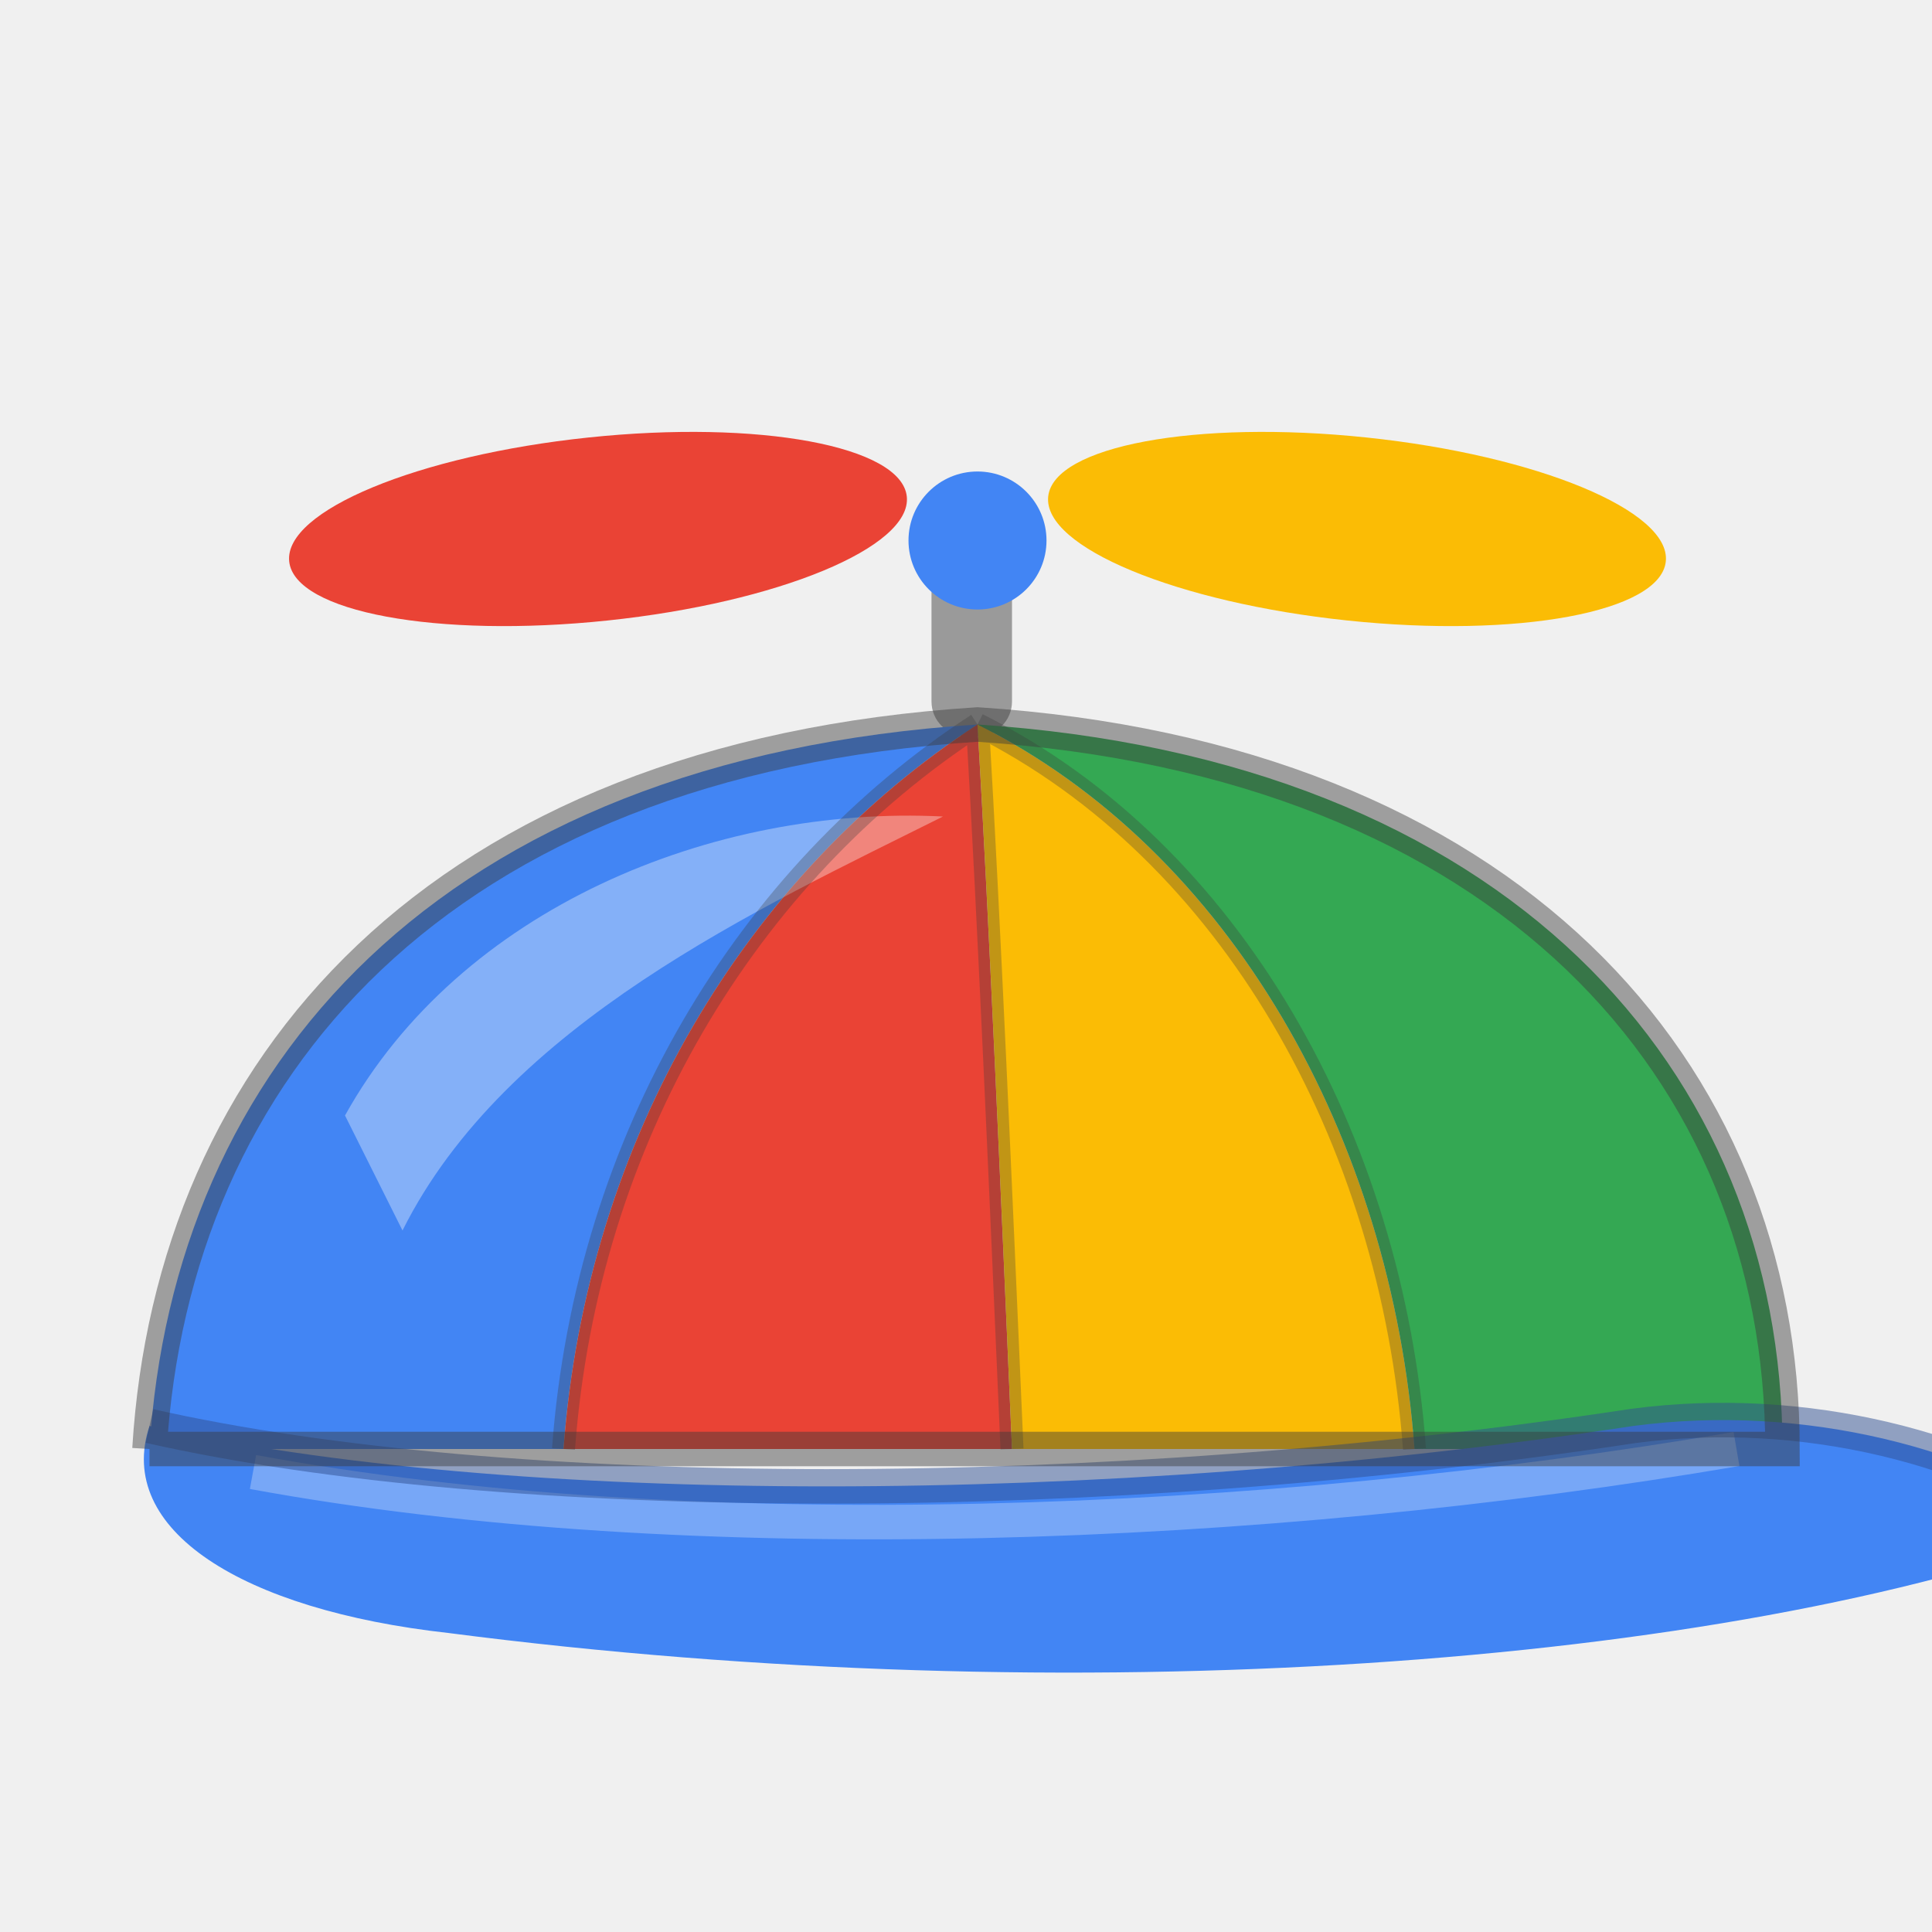
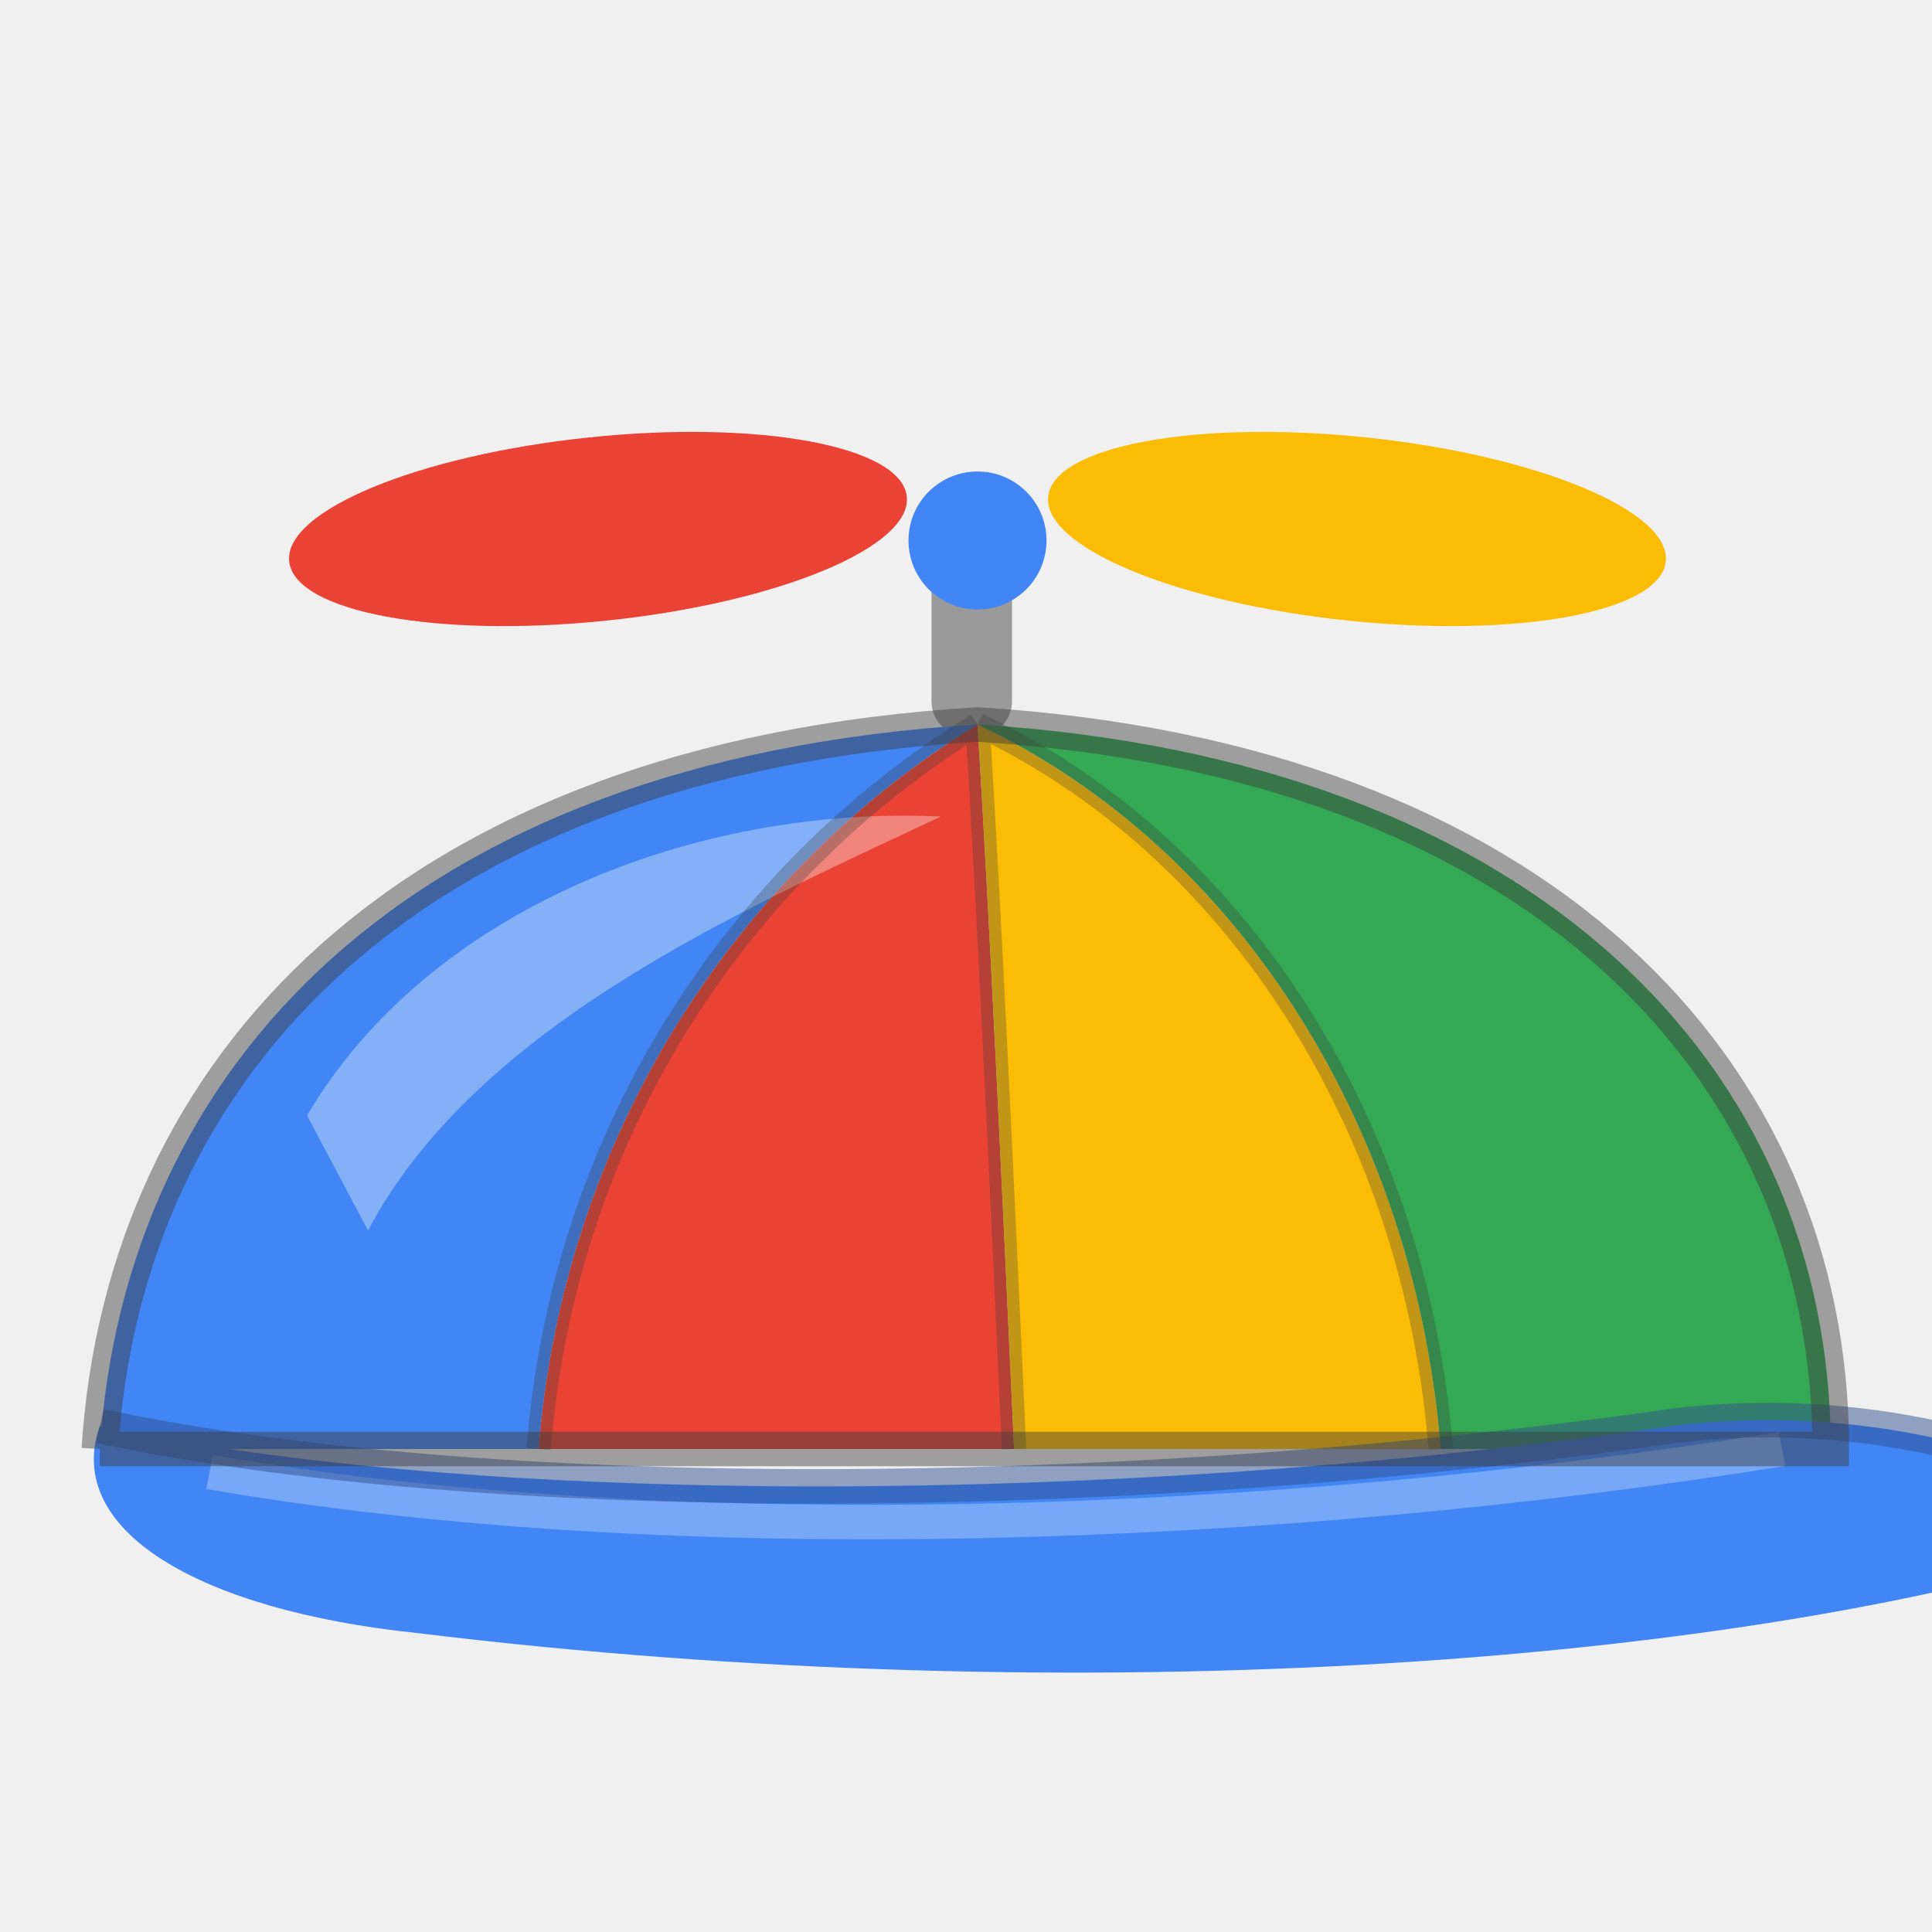
<svg xmlns="http://www.w3.org/2000/svg" viewBox="18 -37 168 168">
  <rect x="99" y="9" width="7" height="18" rx="3" fill="#9a9a9a" />
  <g>
    <ellipse cx="70" cy="9" rx="27" ry="8" fill="#EA4335" transform="rotate(-6 70 9)" />
    <ellipse cx="136" cy="9" rx="27" ry="8" fill="#FBBC05" transform="rotate(6 136 9)" />
  </g>
  <circle cx="103" cy="10" r="6" fill="#4285F4" />
-   <path d="M103 26 C56 29 33 56 31 89 L67 89 C69 62 83 39 103 26 Z" fill="#4285F4" />
-   <path d="M103 26 C83 39 69 62 67 89 L106 89 C105 66 104 43 103 26 Z" fill="#EA4335" />
-   <path d="M103 26 C104 43 105 66 106 89 L141 89 C139 62 125 37 103 26 Z" fill="#FBBC05" />
-   <path d="M103 26 C125 37 139 62 141 89 L173 89 C173 56 149 29 103 26 Z" fill="#34A853" />
-   <path d="M31 87 C62 94 114 94 160 87 C175 85 190 89 200 96 C168 108 111 112 57 105 C39 103 28 96 31 87 Z" fill="#4285F4" />
-   <path d="M40 91 C78 98 128 96 169 89" fill="none" stroke="#ffffff" stroke-width="3" opacity="0.28" />
-   <path d="M31 87 C62 94 114 94 160 87 C175 85 190 89 200 96" fill="none" stroke="#2f4f91" stroke-width="3" opacity="0.5" />
-   <path d="M48 60 C58 42 80 33 100 34 C84 42 62 52 53 70 Z" fill="#ffffff" opacity="0.35" />
-   <path d="M31 89 C33 56 56 29 103 26 C149 29 173 56 173 89 L31 89" fill="none" stroke="#3a3a3a" stroke-width="3" opacity="0.45" />
-   <path d="M103 26 C83 39 69 62 67 89 M103 26 C104 43 105 66 106 89 M103 26 C125 37 139 62 141 89" fill="none" stroke="#3a3a3a" stroke-width="2" opacity="0.3" />
+   <g transform="translate(103 0) scale(1.06 1) translate(-103 0)">
+     <path d="M103 26 C56 29 33 56 31 89 L67 89 C69 62 83 39 103 26 Z" fill="#4285F4" />
+     <path d="M103 26 C83 39 69 62 67 89 L106 89 C105 66 104 43 103 26 Z" fill="#EA4335" />
+     <path d="M103 26 C104 43 105 66 106 89 L141 89 C139 62 125 37 103 26 Z" fill="#FBBC05" />
+     <path d="M103 26 C125 37 139 62 141 89 L173 89 C173 56 149 29 103 26 Z" fill="#34A853" />
+     <path d="M31 87 C62 94 114 94 160 87 C175 85 190 89 200 96 C168 108 111 112 57 105 C39 103 28 96 31 87 Z" fill="#4285F4" />
+     <path d="M40 91 C78 98 128 96 169 89" fill="none" stroke="#ffffff" stroke-width="3" opacity="0.28" />
+     <path d="M31 87 C62 94 114 94 160 87 C175 85 190 89 200 96" fill="none" stroke="#2f4f91" stroke-width="3" opacity="0.5" />
+     <path d="M48 60 C58 42 80 33 100 34 C84 42 62 52 53 70 Z" fill="#ffffff" opacity="0.35" />
+     <path d="M31 89 C33 56 56 29 103 26 C149 29 173 56 173 89 L31 89" fill="none" stroke="#3a3a3a" stroke-width="3" opacity="0.45" />
+     <path d="M103 26 C83 39 69 62 67 89 M103 26 C104 43 105 66 106 89 M103 26 C125 37 139 62 141 89" fill="none" stroke="#3a3a3a" stroke-width="2" opacity="0.3" />
+   </g>
</svg>
